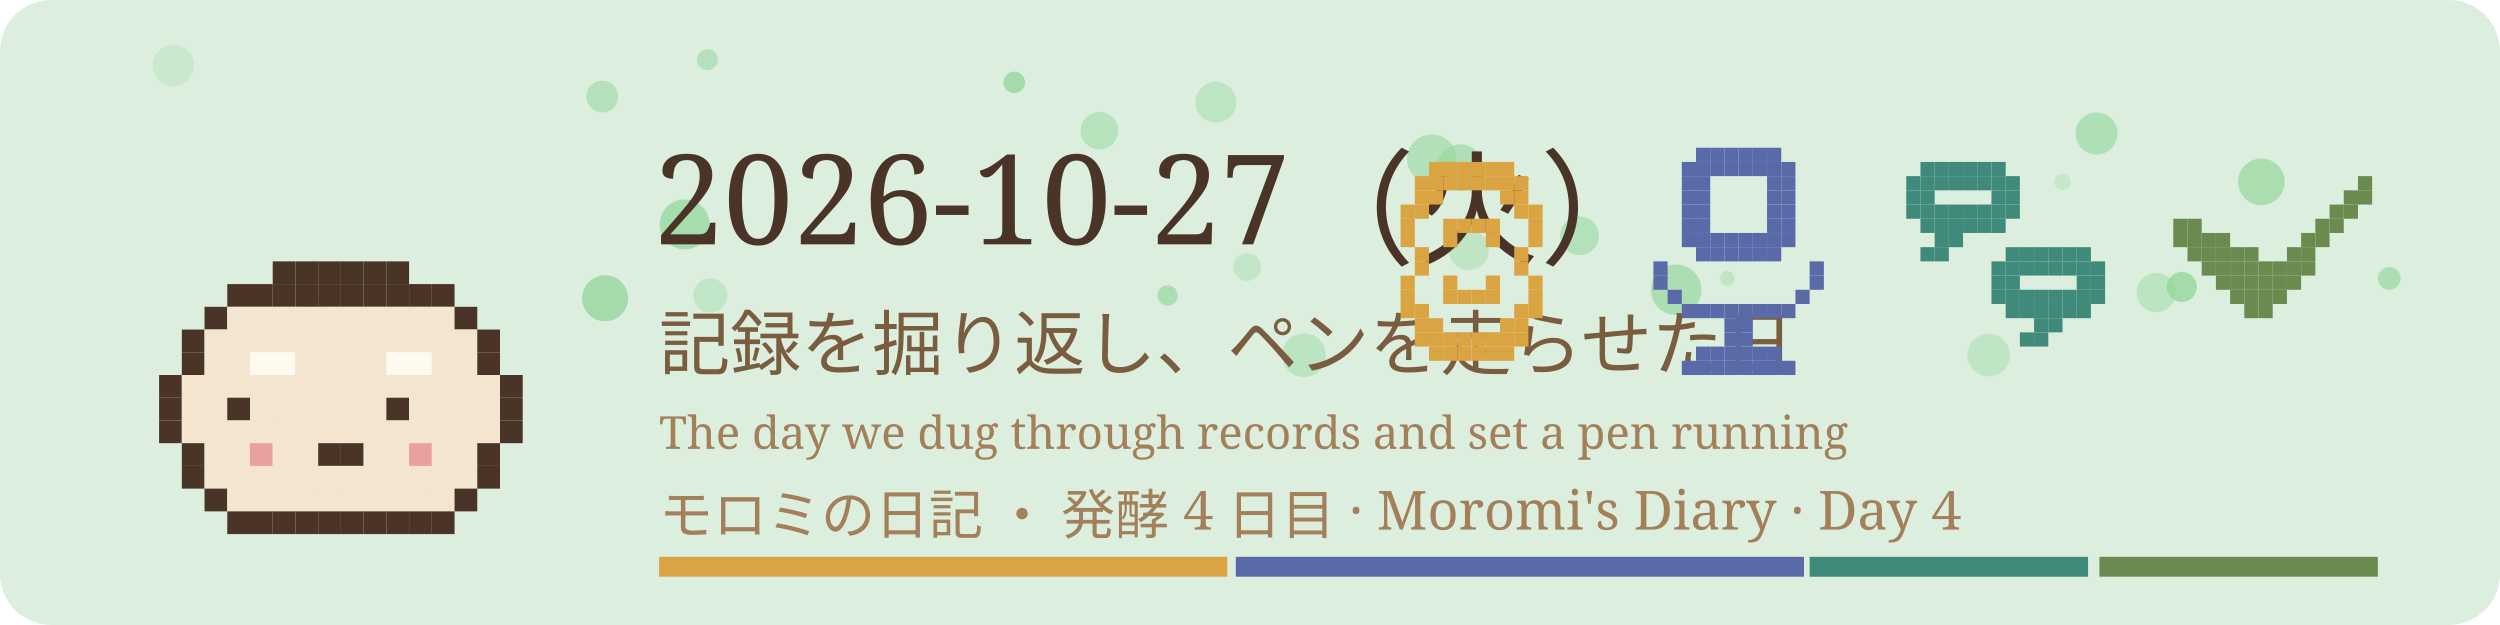
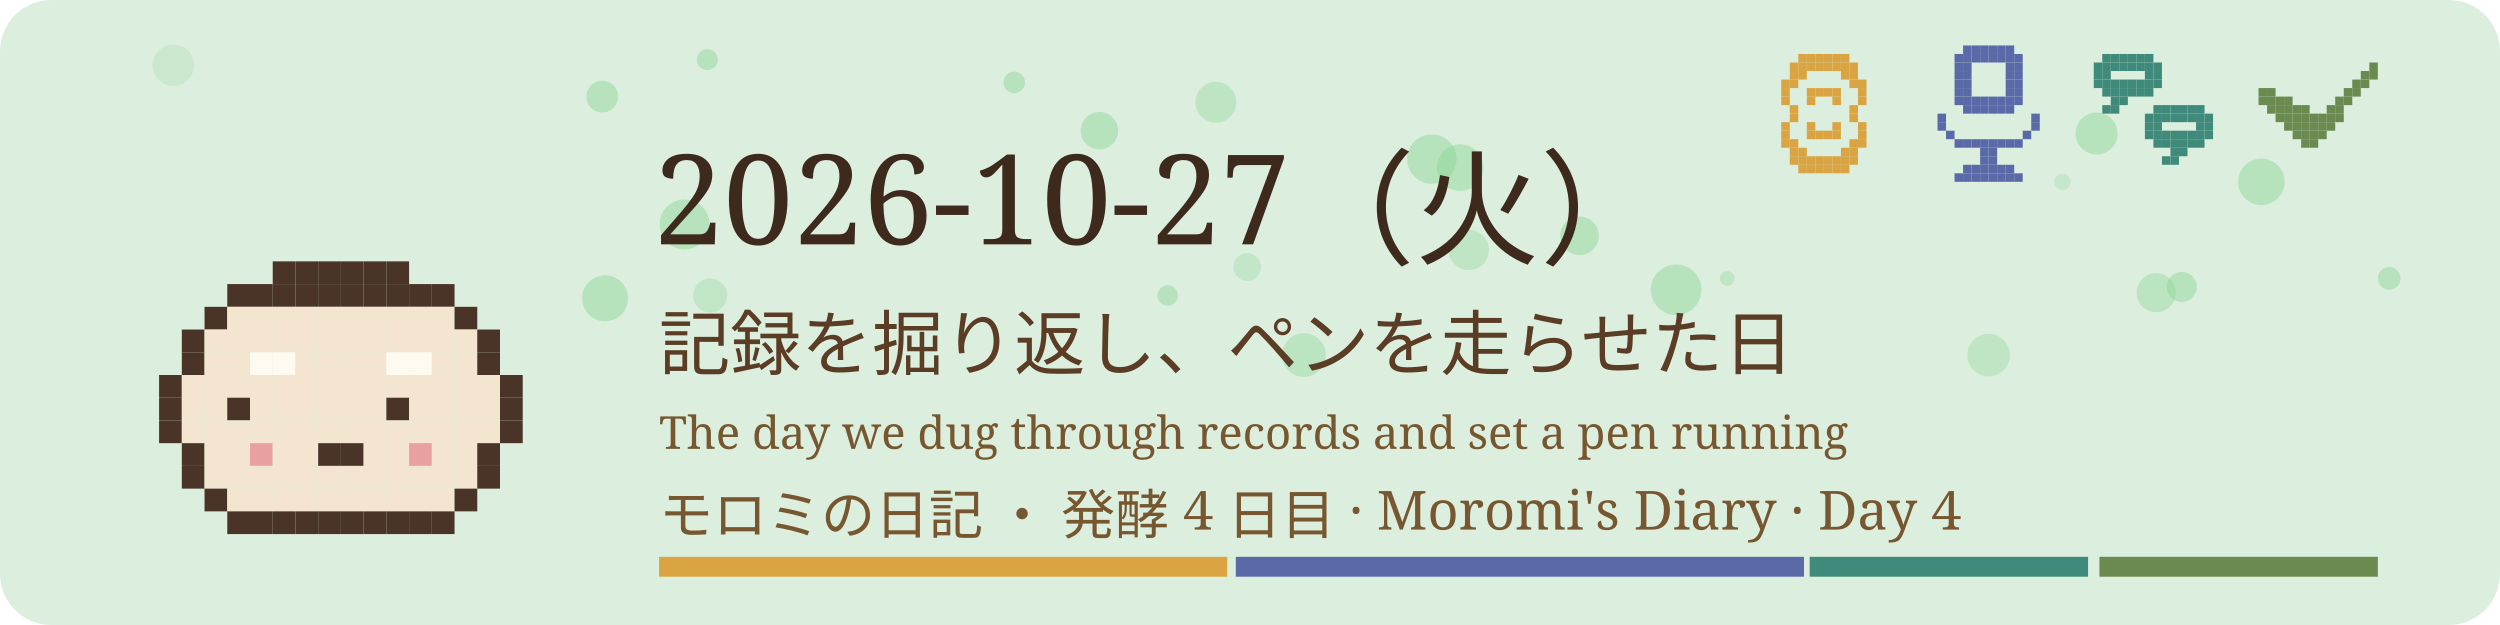
<svg xmlns="http://www.w3.org/2000/svg" width="880" height="220" viewBox="0 0 880 220">
  <rect width="880" height="220" rx="18" fill="#dcefdf" />
-   <circle cx="213" cy="105" r="8.1" fill="#90d59a" opacity="0.76" />
-   <circle cx="249" cy="21" r="3.7" fill="#90d59a" opacity="0.52" />
+   <circle cx="213" cy="105" r="8.1" fill="#90d59a" opacity="0.50" />
+   <circle cx="249" cy="21" r="3.7" fill="#90d59a" opacity="0.50" />
  <circle cx="759" cy="103" r="6.9" fill="#90d59a" opacity="0.43" />
-   <circle cx="504" cy="56" r="8.7" fill="#90d59a" opacity="0.56" />
+   <circle cx="504" cy="56" r="8.7" fill="#90d59a" opacity="0.50" />
  <circle cx="726" cy="64" r="2.9" fill="#90d59a" opacity="0.28" />
-   <circle cx="212" cy="34" r="5.6" fill="#90d59a" opacity="0.53" />
+   <circle cx="212" cy="34" r="5.6" fill="#90d59a" opacity="0.50" />
  <circle cx="700" cy="125" r="7.5" fill="#90d59a" opacity="0.38" />
  <circle cx="459" cy="125" r="7.7" fill="#90d59a" opacity="0.43" />
  <circle cx="428" cy="36" r="7.2" fill="#90d59a" opacity="0.41" />
  <circle cx="250" cy="104" r="6.0" fill="#90d59a" opacity="0.35" />
-   <circle cx="768" cy="101" r="5.3" fill="#90d59a" opacity="0.76" />
-   <circle cx="357" cy="29" r="3.8" fill="#90d59a" opacity="0.76" />
-   <circle cx="738" cy="47" r="7.4" fill="#90d59a" opacity="0.60" />
-   <circle cx="796" cy="64" r="8.2" fill="#90d59a" opacity="0.66" />
+   <circle cx="768" cy="101" r="5.3" fill="#90d59a" opacity="0.50" />
+   <circle cx="357" cy="29" r="3.8" fill="#90d59a" opacity="0.50" />
+   <circle cx="738" cy="47" r="7.4" fill="#90d59a" opacity="0.50" />
+   <circle cx="796" cy="64" r="8.2" fill="#90d59a" opacity="0.50" />
  <circle cx="61" cy="23" r="7.3" fill="#90d59a" opacity="0.25" />
-   <circle cx="241" cy="79" r="8.8" fill="#90d59a" opacity="0.72" />
+   <circle cx="241" cy="79" r="8.8" fill="#90d59a" opacity="0.50" />
  <circle cx="608" cy="98" r="2.6" fill="#90d59a" opacity="0.38" />
-   <circle cx="514" cy="59" r="8.2" fill="#90d59a" opacity="0.57" />
-   <circle cx="556" cy="83" r="6.8" fill="#90d59a" opacity="0.55" />
-   <circle cx="841" cy="98" r="4.0" fill="#90d59a" opacity="0.65" />
+   <circle cx="514" cy="59" r="8.2" fill="#90d59a" opacity="0.50" />
+   <circle cx="556" cy="83" r="6.8" fill="#90d59a" opacity="0.50" />
+   <circle cx="841" cy="98" r="4.0" fill="#90d59a" opacity="0.50" />
  <circle cx="517" cy="88" r="7.1" fill="#90d59a" opacity="0.38" />
-   <circle cx="110" cy="106" r="3.7" fill="#90d59a" opacity="0.61" />
+   <circle cx="110" cy="106" r="3.7" fill="#90d59a" opacity="0.50" />
  <circle cx="439" cy="94" r="4.9" fill="#90d59a" opacity="0.33" />
-   <circle cx="590" cy="102" r="8.9" fill="#90d59a" opacity="0.63" />
-   <circle cx="411" cy="104" r="3.6" fill="#90d59a" opacity="0.64" />
+   <circle cx="590" cy="102" r="8.9" fill="#90d59a" opacity="0.50" />
+   <circle cx="411" cy="104" r="3.6" fill="#90d59a" opacity="0.50" />
  <circle cx="387" cy="46" r="6.6" fill="#90d59a" opacity="0.50" />
+   <rect x="633" y="19" width="3" height="3" fill="#d9a441" />
+   <rect x="636" y="19" width="3" height="3" fill="#d9a441" />
+   <rect x="639" y="19" width="3" height="3" fill="#d9a441" />
+   <rect x="642" y="19" width="3" height="3" fill="#d9a441" />
+   <rect x="645" y="19" width="3" height="3" fill="#d9a441" />
+   <rect x="648" y="19" width="3" height="3" fill="#d9a441" />
+   <rect x="630" y="22" width="3" height="3" fill="#d9a441" />
+   <rect x="633" y="22" width="3" height="3" fill="#d9a441" />
+   <rect x="636" y="22" width="3" height="3" fill="#d9a441" />
+   <rect x="639" y="22" width="3" height="3" fill="#d9a441" />
+   <rect x="642" y="22" width="3" height="3" fill="#d9a441" />
+   <rect x="645" y="22" width="3" height="3" fill="#d9a441" />
+   <rect x="648" y="22" width="3" height="3" fill="#d9a441" />
+   <rect x="651" y="22" width="3" height="3" fill="#d9a441" />
+   <rect x="630" y="25" width="3" height="3" fill="#d9a441" />
+   <rect x="633" y="25" width="3" height="3" fill="#d9a441" />
+   <rect x="648" y="25" width="3" height="3" fill="#d9a441" />
+   <rect x="651" y="25" width="3" height="3" fill="#d9a441" />
+   <rect x="627" y="28" width="3" height="3" fill="#d9a441" />
+   <rect x="630" y="28" width="3" height="3" fill="#d9a441" />
+   <rect x="651" y="28" width="3" height="3" fill="#d9a441" />
+   <rect x="654" y="28" width="3" height="3" fill="#d9a441" />
+   <rect x="627" y="31" width="3" height="3" fill="#d9a441" />
+   <rect x="636" y="31" width="3" height="3" fill="#d9a441" />
+   <rect x="639" y="31" width="3" height="3" fill="#d9a441" />
+   <rect x="642" y="31" width="3" height="3" fill="#d9a441" />
+   <rect x="645" y="31" width="3" height="3" fill="#d9a441" />
+   <rect x="654" y="31" width="3" height="3" fill="#d9a441" />
+   <rect x="627" y="34" width="3" height="3" fill="#d9a441" />
+   <rect x="636" y="34" width="3" height="3" fill="#d9a441" />
+   <rect x="645" y="34" width="3" height="3" fill="#d9a441" />
+   <rect x="654" y="34" width="3" height="3" fill="#d9a441" />
+   <rect x="630" y="37" width="3" height="3" fill="#d9a441" />
+   <rect x="651" y="37" width="3" height="3" fill="#d9a441" />
+   <rect x="630" y="40" width="3" height="3" fill="#d9a441" />
+   <rect x="651" y="40" width="3" height="3" fill="#d9a441" />
+   <rect x="627" y="43" width="3" height="3" fill="#d9a441" />
+   <rect x="636" y="43" width="3" height="3" fill="#d9a441" />
+   <rect x="645" y="43" width="3" height="3" fill="#d9a441" />
+   <rect x="654" y="43" width="3" height="3" fill="#d9a441" />
+   <rect x="627" y="46" width="3" height="3" fill="#d9a441" />
+   <rect x="636" y="46" width="3" height="3" fill="#d9a441" />
+   <rect x="639" y="46" width="3" height="3" fill="#d9a441" />
+   <rect x="642" y="46" width="3" height="3" fill="#d9a441" />
+   <rect x="645" y="46" width="3" height="3" fill="#d9a441" />
+   <rect x="654" y="46" width="3" height="3" fill="#d9a441" />
+   <rect x="627" y="49" width="3" height="3" fill="#d9a441" />
+   <rect x="630" y="49" width="3" height="3" fill="#d9a441" />
+   <rect x="651" y="49" width="3" height="3" fill="#d9a441" />
+   <rect x="654" y="49" width="3" height="3" fill="#d9a441" />
+   <rect x="630" y="52" width="3" height="3" fill="#d9a441" />
+   <rect x="633" y="52" width="3" height="3" fill="#d9a441" />
+   <rect x="648" y="52" width="3" height="3" fill="#d9a441" />
+   <rect x="651" y="52" width="3" height="3" fill="#d9a441" />
+   <rect x="630" y="55" width="3" height="3" fill="#d9a441" />
+   <rect x="633" y="55" width="3" height="3" fill="#d9a441" />
+   <rect x="636" y="55" width="3" height="3" fill="#d9a441" />
+   <rect x="639" y="55" width="3" height="3" fill="#d9a441" />
+   <rect x="642" y="55" width="3" height="3" fill="#d9a441" />
+   <rect x="645" y="55" width="3" height="3" fill="#d9a441" />
+   <rect x="648" y="55" width="3" height="3" fill="#d9a441" />
+   <rect x="651" y="55" width="3" height="3" fill="#d9a441" />
+   <rect x="633" y="58" width="3" height="3" fill="#d9a441" />
+   <rect x="636" y="58" width="3" height="3" fill="#d9a441" />
+   <rect x="639" y="58" width="3" height="3" fill="#d9a441" />
+   <rect x="642" y="58" width="3" height="3" fill="#d9a441" />
+   <rect x="645" y="58" width="3" height="3" fill="#d9a441" />
+   <rect x="648" y="58" width="3" height="3" fill="#d9a441" />
+   <rect x="691" y="16" width="3" height="3" fill="#5a6aa8" />
+   <rect x="694" y="16" width="3" height="3" fill="#5a6aa8" />
+   <rect x="697" y="16" width="3" height="3" fill="#5a6aa8" />
+   <rect x="700" y="16" width="3" height="3" fill="#5a6aa8" />
+   <rect x="703" y="16" width="3" height="3" fill="#5a6aa8" />
+   <rect x="706" y="16" width="3" height="3" fill="#5a6aa8" />
+   <rect x="688" y="19" width="3" height="3" fill="#5a6aa8" />
+   <rect x="691" y="19" width="3" height="3" fill="#5a6aa8" />
+   <rect x="694" y="19" width="3" height="3" fill="#5a6aa8" />
+   <rect x="697" y="19" width="3" height="3" fill="#5a6aa8" />
+   <rect x="700" y="19" width="3" height="3" fill="#5a6aa8" />
+   <rect x="703" y="19" width="3" height="3" fill="#5a6aa8" />
+   <rect x="706" y="19" width="3" height="3" fill="#5a6aa8" />
+   <rect x="709" y="19" width="3" height="3" fill="#5a6aa8" />
+   <rect x="688" y="22" width="3" height="3" fill="#5a6aa8" />
+   <rect x="691" y="22" width="3" height="3" fill="#5a6aa8" />
+   <rect x="706" y="22" width="3" height="3" fill="#5a6aa8" />
+   <rect x="709" y="22" width="3" height="3" fill="#5a6aa8" />
+   <rect x="688" y="25" width="3" height="3" fill="#5a6aa8" />
+   <rect x="691" y="25" width="3" height="3" fill="#5a6aa8" />
+   <rect x="706" y="25" width="3" height="3" fill="#5a6aa8" />
+   <rect x="709" y="25" width="3" height="3" fill="#5a6aa8" />
+   <rect x="688" y="28" width="3" height="3" fill="#5a6aa8" />
+   <rect x="691" y="28" width="3" height="3" fill="#5a6aa8" />
+   <rect x="706" y="28" width="3" height="3" fill="#5a6aa8" />
+   <rect x="709" y="28" width="3" height="3" fill="#5a6aa8" />
+   <rect x="688" y="31" width="3" height="3" fill="#5a6aa8" />
+   <rect x="691" y="31" width="3" height="3" fill="#5a6aa8" />
+   <rect x="706" y="31" width="3" height="3" fill="#5a6aa8" />
+   <rect x="709" y="31" width="3" height="3" fill="#5a6aa8" />
+   <rect x="688" y="34" width="3" height="3" fill="#5a6aa8" />
+   <rect x="691" y="34" width="3" height="3" fill="#5a6aa8" />
+   <rect x="694" y="34" width="3" height="3" fill="#5a6aa8" />
+   <rect x="697" y="34" width="3" height="3" fill="#5a6aa8" />
+   <rect x="700" y="34" width="3" height="3" fill="#5a6aa8" />
+   <rect x="703" y="34" width="3" height="3" fill="#5a6aa8" />
+   <rect x="706" y="34" width="3" height="3" fill="#5a6aa8" />
+   <rect x="709" y="34" width="3" height="3" fill="#5a6aa8" />
+   <rect x="691" y="37" width="3" height="3" fill="#5a6aa8" />
+   <rect x="694" y="37" width="3" height="3" fill="#5a6aa8" />
+   <rect x="697" y="37" width="3" height="3" fill="#5a6aa8" />
+   <rect x="700" y="37" width="3" height="3" fill="#5a6aa8" />
+   <rect x="703" y="37" width="3" height="3" fill="#5a6aa8" />
+   <rect x="706" y="37" width="3" height="3" fill="#5a6aa8" />
+   <rect x="682" y="40" width="3" height="3" fill="#5a6aa8" />
+   <rect x="715" y="40" width="3" height="3" fill="#5a6aa8" />
+   <rect x="682" y="43" width="3" height="3" fill="#5a6aa8" />
+   <rect x="715" y="43" width="3" height="3" fill="#5a6aa8" />
+   <rect x="685" y="46" width="3" height="3" fill="#5a6aa8" />
+   <rect x="712" y="46" width="3" height="3" fill="#5a6aa8" />
+   <rect x="688" y="49" width="3" height="3" fill="#5a6aa8" />
+   <rect x="691" y="49" width="3" height="3" fill="#5a6aa8" />
+   <rect x="694" y="49" width="3" height="3" fill="#5a6aa8" />
+   <rect x="697" y="49" width="3" height="3" fill="#5a6aa8" />
+   <rect x="700" y="49" width="3" height="3" fill="#5a6aa8" />
+   <rect x="703" y="49" width="3" height="3" fill="#5a6aa8" />
+   <rect x="706" y="49" width="3" height="3" fill="#5a6aa8" />
+   <rect x="709" y="49" width="3" height="3" fill="#5a6aa8" />
+   <rect x="697" y="52" width="3" height="3" fill="#5a6aa8" />
+   <rect x="700" y="52" width="3" height="3" fill="#5a6aa8" />
+   <rect x="697" y="55" width="3" height="3" fill="#5a6aa8" />
+   <rect x="700" y="55" width="3" height="3" fill="#5a6aa8" />
+   <rect x="691" y="58" width="3" height="3" fill="#5a6aa8" />
+   <rect x="694" y="58" width="3" height="3" fill="#5a6aa8" />
+   <rect x="697" y="58" width="3" height="3" fill="#5a6aa8" />
+   <rect x="700" y="58" width="3" height="3" fill="#5a6aa8" />
+   <rect x="703" y="58" width="3" height="3" fill="#5a6aa8" />
+   <rect x="706" y="58" width="3" height="3" fill="#5a6aa8" />
+   <rect x="688" y="61" width="3" height="3" fill="#5a6aa8" />
+   <rect x="691" y="61" width="3" height="3" fill="#5a6aa8" />
+   <rect x="694" y="61" width="3" height="3" fill="#5a6aa8" />
+   <rect x="697" y="61" width="3" height="3" fill="#5a6aa8" />
+   <rect x="700" y="61" width="3" height="3" fill="#5a6aa8" />
+   <rect x="703" y="61" width="3" height="3" fill="#5a6aa8" />
+   <rect x="706" y="61" width="3" height="3" fill="#5a6aa8" />
+   <rect x="709" y="61" width="3" height="3" fill="#5a6aa8" />
+   <rect x="740" y="19" width="3" height="3" fill="#3f8a7a" />
+   <rect x="743" y="19" width="3" height="3" fill="#3f8a7a" />
+   <rect x="746" y="19" width="3" height="3" fill="#3f8a7a" />
+   <rect x="749" y="19" width="3" height="3" fill="#3f8a7a" />
+   <rect x="752" y="19" width="3" height="3" fill="#3f8a7a" />
+   <rect x="755" y="19" width="3" height="3" fill="#3f8a7a" />
+   <rect x="737" y="22" width="3" height="3" fill="#3f8a7a" />
+   <rect x="740" y="22" width="3" height="3" fill="#3f8a7a" />
+   <rect x="743" y="22" width="3" height="3" fill="#3f8a7a" />
+   <rect x="746" y="22" width="3" height="3" fill="#3f8a7a" />
+   <rect x="749" y="22" width="3" height="3" fill="#3f8a7a" />
+   <rect x="752" y="22" width="3" height="3" fill="#3f8a7a" />
+   <rect x="755" y="22" width="3" height="3" fill="#3f8a7a" />
+   <rect x="758" y="22" width="3" height="3" fill="#3f8a7a" />
+   <rect x="737" y="25" width="3" height="3" fill="#3f8a7a" />
+   <rect x="740" y="25" width="3" height="3" fill="#3f8a7a" />
+   <rect x="755" y="25" width="3" height="3" fill="#3f8a7a" />
+   <rect x="758" y="25" width="3" height="3" fill="#3f8a7a" />
+   <rect x="737" y="28" width="3" height="3" fill="#3f8a7a" />
+   <rect x="740" y="28" width="3" height="3" fill="#3f8a7a" />
+   <rect x="743" y="28" width="3" height="3" fill="#3f8a7a" />
+   <rect x="746" y="28" width="3" height="3" fill="#3f8a7a" />
+   <rect x="749" y="28" width="3" height="3" fill="#3f8a7a" />
+   <rect x="752" y="28" width="3" height="3" fill="#3f8a7a" />
+   <rect x="755" y="28" width="3" height="3" fill="#3f8a7a" />
+   <rect x="758" y="28" width="3" height="3" fill="#3f8a7a" />
+   <rect x="740" y="31" width="3" height="3" fill="#3f8a7a" />
+   <rect x="743" y="31" width="3" height="3" fill="#3f8a7a" />
+   <rect x="746" y="31" width="3" height="3" fill="#3f8a7a" />
+   <rect x="749" y="31" width="3" height="3" fill="#3f8a7a" />
+   <rect x="752" y="31" width="3" height="3" fill="#3f8a7a" />
+   <rect x="755" y="31" width="3" height="3" fill="#3f8a7a" />
+   <rect x="743" y="34" width="3" height="3" fill="#3f8a7a" />
+   <rect x="746" y="34" width="3" height="3" fill="#3f8a7a" />
+   <rect x="740" y="37" width="3" height="3" fill="#3f8a7a" />
+   <rect x="743" y="37" width="3" height="3" fill="#3f8a7a" />
+   <rect x="758" y="37" width="3" height="3" fill="#3f8a7a" />
+   <rect x="761" y="37" width="3" height="3" fill="#3f8a7a" />
+   <rect x="764" y="37" width="3" height="3" fill="#3f8a7a" />
+   <rect x="767" y="37" width="3" height="3" fill="#3f8a7a" />
+   <rect x="770" y="37" width="3" height="3" fill="#3f8a7a" />
+   <rect x="773" y="37" width="3" height="3" fill="#3f8a7a" />
+   <rect x="755" y="40" width="3" height="3" fill="#3f8a7a" />
+   <rect x="758" y="40" width="3" height="3" fill="#3f8a7a" />
+   <rect x="761" y="40" width="3" height="3" fill="#3f8a7a" />
+   <rect x="764" y="40" width="3" height="3" fill="#3f8a7a" />
+   <rect x="767" y="40" width="3" height="3" fill="#3f8a7a" />
+   <rect x="770" y="40" width="3" height="3" fill="#3f8a7a" />
+   <rect x="773" y="40" width="3" height="3" fill="#3f8a7a" />
+   <rect x="776" y="40" width="3" height="3" fill="#3f8a7a" />
+   <rect x="755" y="43" width="3" height="3" fill="#3f8a7a" />
+   <rect x="758" y="43" width="3" height="3" fill="#3f8a7a" />
+   <rect x="773" y="43" width="3" height="3" fill="#3f8a7a" />
+   <rect x="776" y="43" width="3" height="3" fill="#3f8a7a" />
+   <rect x="755" y="46" width="3" height="3" fill="#3f8a7a" />
+   <rect x="758" y="46" width="3" height="3" fill="#3f8a7a" />
+   <rect x="761" y="46" width="3" height="3" fill="#3f8a7a" />
+   <rect x="764" y="46" width="3" height="3" fill="#3f8a7a" />
+   <rect x="767" y="46" width="3" height="3" fill="#3f8a7a" />
+   <rect x="770" y="46" width="3" height="3" fill="#3f8a7a" />
+   <rect x="773" y="46" width="3" height="3" fill="#3f8a7a" />
+   <rect x="776" y="46" width="3" height="3" fill="#3f8a7a" />
+   <rect x="758" y="49" width="3" height="3" fill="#3f8a7a" />
+   <rect x="761" y="49" width="3" height="3" fill="#3f8a7a" />
+   <rect x="764" y="49" width="3" height="3" fill="#3f8a7a" />
+   <rect x="767" y="49" width="3" height="3" fill="#3f8a7a" />
+   <rect x="770" y="49" width="3" height="3" fill="#3f8a7a" />
+   <rect x="773" y="49" width="3" height="3" fill="#3f8a7a" />
+   <rect x="764" y="52" width="3" height="3" fill="#3f8a7a" />
+   <rect x="767" y="52" width="3" height="3" fill="#3f8a7a" />
+   <rect x="761" y="55" width="3" height="3" fill="#3f8a7a" />
+   <rect x="764" y="55" width="3" height="3" fill="#3f8a7a" />
+   <rect x="834" y="22" width="3" height="3" fill="#6a8a4f" />
+   <rect x="831" y="25" width="3" height="3" fill="#6a8a4f" />
+   <rect x="834" y="25" width="3" height="3" fill="#6a8a4f" />
+   <rect x="828" y="28" width="3" height="3" fill="#6a8a4f" />
+   <rect x="831" y="28" width="3" height="3" fill="#6a8a4f" />
+   <rect x="795" y="31" width="3" height="3" fill="#6a8a4f" />
+   <rect x="798" y="31" width="3" height="3" fill="#6a8a4f" />
+   <rect x="825" y="31" width="3" height="3" fill="#6a8a4f" />
+   <rect x="828" y="31" width="3" height="3" fill="#6a8a4f" />
+   <rect x="795" y="34" width="3" height="3" fill="#6a8a4f" />
+   <rect x="798" y="34" width="3" height="3" fill="#6a8a4f" />
+   <rect x="801" y="34" width="3" height="3" fill="#6a8a4f" />
+   <rect x="804" y="34" width="3" height="3" fill="#6a8a4f" />
+   <rect x="822" y="34" width="3" height="3" fill="#6a8a4f" />
+   <rect x="825" y="34" width="3" height="3" fill="#6a8a4f" />
+   <rect x="798" y="37" width="3" height="3" fill="#6a8a4f" />
+   <rect x="801" y="37" width="3" height="3" fill="#6a8a4f" />
+   <rect x="804" y="37" width="3" height="3" fill="#6a8a4f" />
+   <rect x="807" y="37" width="3" height="3" fill="#6a8a4f" />
+   <rect x="810" y="37" width="3" height="3" fill="#6a8a4f" />
+   <rect x="819" y="37" width="3" height="3" fill="#6a8a4f" />
+   <rect x="822" y="37" width="3" height="3" fill="#6a8a4f" />
+   <rect x="801" y="40" width="3" height="3" fill="#6a8a4f" />
+   <rect x="804" y="40" width="3" height="3" fill="#6a8a4f" />
+   <rect x="807" y="40" width="3" height="3" fill="#6a8a4f" />
+   <rect x="810" y="40" width="3" height="3" fill="#6a8a4f" />
+   <rect x="813" y="40" width="3" height="3" fill="#6a8a4f" />
+   <rect x="816" y="40" width="3" height="3" fill="#6a8a4f" />
+   <rect x="819" y="40" width="3" height="3" fill="#6a8a4f" />
+   <rect x="822" y="40" width="3" height="3" fill="#6a8a4f" />
+   <rect x="804" y="43" width="3" height="3" fill="#6a8a4f" />
+   <rect x="807" y="43" width="3" height="3" fill="#6a8a4f" />
+   <rect x="810" y="43" width="3" height="3" fill="#6a8a4f" />
+   <rect x="813" y="43" width="3" height="3" fill="#6a8a4f" />
+   <rect x="816" y="43" width="3" height="3" fill="#6a8a4f" />
+   <rect x="819" y="43" width="3" height="3" fill="#6a8a4f" />
+   <rect x="807" y="46" width="3" height="3" fill="#6a8a4f" />
+   <rect x="810" y="46" width="3" height="3" fill="#6a8a4f" />
+   <rect x="813" y="46" width="3" height="3" fill="#6a8a4f" />
+   <rect x="816" y="46" width="3" height="3" fill="#6a8a4f" />
+   <rect x="810" y="49" width="3" height="3" fill="#6a8a4f" />
+   <rect x="813" y="49" width="3" height="3" fill="#6a8a4f" />
  <rect x="96" y="92" width="8" height="8" fill="#4a3428" />
  <rect x="104" y="92" width="8" height="8" fill="#4a3428" />
  <rect x="112" y="92" width="8" height="8" fill="#4a3428" />
  <rect x="120" y="92" width="8" height="8" fill="#4a3428" />
  <rect x="128" y="92" width="8" height="8" fill="#4a3428" />
  <rect x="136" y="92" width="8" height="8" fill="#4a3428" />
  <rect x="80" y="100" width="8" height="8" fill="#4a3428" />
  <rect x="88" y="100" width="8" height="8" fill="#4a3428" />
  <rect x="96" y="100" width="8" height="8" fill="#4a3428" />
  <rect x="104" y="100" width="8" height="8" fill="#4a3428" />
  <rect x="112" y="100" width="8" height="8" fill="#4a3428" />
  <rect x="120" y="100" width="8" height="8" fill="#4a3428" />
  <rect x="128" y="100" width="8" height="8" fill="#4a3428" />
  <rect x="136" y="100" width="8" height="8" fill="#4a3428" />
  <rect x="144" y="100" width="8" height="8" fill="#4a3428" />
  <rect x="152" y="100" width="8" height="8" fill="#4a3428" />
  <rect x="72" y="108" width="8" height="8" fill="#4a3428" />
  <rect x="80" y="108" width="8" height="8" fill="#f3e5cf" />
  <rect x="88" y="108" width="8" height="8" fill="#f3e5cf" />
  <rect x="96" y="108" width="8" height="8" fill="#f3e5cf" />
  <rect x="104" y="108" width="8" height="8" fill="#f3e5cf" />
  <rect x="112" y="108" width="8" height="8" fill="#f3e5cf" />
  <rect x="120" y="108" width="8" height="8" fill="#f3e5cf" />
  <rect x="128" y="108" width="8" height="8" fill="#f3e5cf" />
  <rect x="136" y="108" width="8" height="8" fill="#f3e5cf" />
  <rect x="144" y="108" width="8" height="8" fill="#f3e5cf" />
  <rect x="152" y="108" width="8" height="8" fill="#f3e5cf" />
  <rect x="160" y="108" width="8" height="8" fill="#4a3428" />
  <rect x="64" y="116" width="8" height="8" fill="#4a3428" />
  <rect x="72" y="116" width="8" height="8" fill="#f3e5cf" />
  <rect x="80" y="116" width="8" height="8" fill="#f3e5cf" />
  <rect x="88" y="116" width="8" height="8" fill="#f3e5cf" />
  <rect x="96" y="116" width="8" height="8" fill="#f3e5cf" />
  <rect x="104" y="116" width="8" height="8" fill="#f3e5cf" />
  <rect x="112" y="116" width="8" height="8" fill="#f3e5cf" />
  <rect x="120" y="116" width="8" height="8" fill="#f3e5cf" />
  <rect x="128" y="116" width="8" height="8" fill="#f3e5cf" />
  <rect x="136" y="116" width="8" height="8" fill="#f3e5cf" />
  <rect x="144" y="116" width="8" height="8" fill="#f3e5cf" />
  <rect x="152" y="116" width="8" height="8" fill="#f3e5cf" />
  <rect x="160" y="116" width="8" height="8" fill="#f3e5cf" />
  <rect x="168" y="116" width="8" height="8" fill="#4a3428" />
  <rect x="64" y="124" width="8" height="8" fill="#4a3428" />
  <rect x="72" y="124" width="8" height="8" fill="#f3e5cf" />
  <rect x="80" y="124" width="8" height="8" fill="#f3e5cf" />
  <rect x="88" y="124" width="8" height="8" fill="#fffaf0" />
  <rect x="96" y="124" width="8" height="8" fill="#fffaf0" />
  <rect x="104" y="124" width="8" height="8" fill="#f3e5cf" />
  <rect x="112" y="124" width="8" height="8" fill="#f3e5cf" />
  <rect x="120" y="124" width="8" height="8" fill="#f3e5cf" />
  <rect x="128" y="124" width="8" height="8" fill="#f3e5cf" />
  <rect x="136" y="124" width="8" height="8" fill="#fffaf0" />
  <rect x="144" y="124" width="8" height="8" fill="#fffaf0" />
  <rect x="152" y="124" width="8" height="8" fill="#f3e5cf" />
  <rect x="160" y="124" width="8" height="8" fill="#f3e5cf" />
  <rect x="168" y="124" width="8" height="8" fill="#4a3428" />
  <rect x="56" y="132" width="8" height="8" fill="#4a3428" />
  <rect x="64" y="132" width="8" height="8" fill="#f3e5cf" />
  <rect x="72" y="132" width="8" height="8" fill="#f3e5cf" />
  <rect x="80" y="132" width="8" height="8" fill="#f3e5cf" />
  <rect x="88" y="132" width="8" height="8" fill="#f3e5cf" />
  <rect x="96" y="132" width="8" height="8" fill="#f3e5cf" />
  <rect x="104" y="132" width="8" height="8" fill="#f3e5cf" />
  <rect x="112" y="132" width="8" height="8" fill="#f3e5cf" />
  <rect x="120" y="132" width="8" height="8" fill="#f3e5cf" />
  <rect x="128" y="132" width="8" height="8" fill="#f3e5cf" />
  <rect x="136" y="132" width="8" height="8" fill="#f3e5cf" />
  <rect x="144" y="132" width="8" height="8" fill="#f3e5cf" />
  <rect x="152" y="132" width="8" height="8" fill="#f3e5cf" />
  <rect x="160" y="132" width="8" height="8" fill="#f3e5cf" />
  <rect x="168" y="132" width="8" height="8" fill="#f3e5cf" />
  <rect x="176" y="132" width="8" height="8" fill="#4a3428" />
  <rect x="56" y="140" width="8" height="8" fill="#4a3428" />
  <rect x="64" y="140" width="8" height="8" fill="#f3e5cf" />
  <rect x="72" y="140" width="8" height="8" fill="#f3e5cf" />
  <rect x="80" y="140" width="8" height="8" fill="#4a3428" />
  <rect x="88" y="140" width="8" height="8" fill="#f3e5cf" />
  <rect x="96" y="140" width="8" height="8" fill="#f3e5cf" />
  <rect x="104" y="140" width="8" height="8" fill="#f3e5cf" />
  <rect x="112" y="140" width="8" height="8" fill="#f3e5cf" />
  <rect x="120" y="140" width="8" height="8" fill="#f3e5cf" />
  <rect x="128" y="140" width="8" height="8" fill="#f3e5cf" />
  <rect x="136" y="140" width="8" height="8" fill="#4a3428" />
  <rect x="144" y="140" width="8" height="8" fill="#f3e5cf" />
  <rect x="152" y="140" width="8" height="8" fill="#f3e5cf" />
  <rect x="160" y="140" width="8" height="8" fill="#f3e5cf" />
  <rect x="168" y="140" width="8" height="8" fill="#f3e5cf" />
  <rect x="176" y="140" width="8" height="8" fill="#4a3428" />
  <rect x="56" y="148" width="8" height="8" fill="#4a3428" />
  <rect x="64" y="148" width="8" height="8" fill="#f3e5cf" />
  <rect x="72" y="148" width="8" height="8" fill="#f3e5cf" />
  <rect x="80" y="148" width="8" height="8" fill="#f3e5cf" />
  <rect x="88" y="148" width="8" height="8" fill="#f3e5cf" />
  <rect x="96" y="148" width="8" height="8" fill="#f3e5cf" />
  <rect x="104" y="148" width="8" height="8" fill="#f3e5cf" />
  <rect x="112" y="148" width="8" height="8" fill="#f3e5cf" />
  <rect x="120" y="148" width="8" height="8" fill="#f3e5cf" />
  <rect x="128" y="148" width="8" height="8" fill="#f3e5cf" />
  <rect x="136" y="148" width="8" height="8" fill="#f3e5cf" />
  <rect x="144" y="148" width="8" height="8" fill="#f3e5cf" />
  <rect x="152" y="148" width="8" height="8" fill="#f3e5cf" />
  <rect x="160" y="148" width="8" height="8" fill="#f3e5cf" />
  <rect x="168" y="148" width="8" height="8" fill="#f3e5cf" />
  <rect x="176" y="148" width="8" height="8" fill="#4a3428" />
  <rect x="64" y="156" width="8" height="8" fill="#4a3428" />
  <rect x="72" y="156" width="8" height="8" fill="#f3e5cf" />
  <rect x="80" y="156" width="8" height="8" fill="#f3e5cf" />
  <rect x="88" y="156" width="8" height="8" fill="#e8a0a0" />
  <rect x="96" y="156" width="8" height="8" fill="#f3e5cf" />
  <rect x="104" y="156" width="8" height="8" fill="#f3e5cf" />
  <rect x="112" y="156" width="8" height="8" fill="#4a3428" />
  <rect x="120" y="156" width="8" height="8" fill="#4a3428" />
  <rect x="128" y="156" width="8" height="8" fill="#f3e5cf" />
  <rect x="136" y="156" width="8" height="8" fill="#f3e5cf" />
  <rect x="144" y="156" width="8" height="8" fill="#e8a0a0" />
  <rect x="152" y="156" width="8" height="8" fill="#f3e5cf" />
  <rect x="160" y="156" width="8" height="8" fill="#f3e5cf" />
  <rect x="168" y="156" width="8" height="8" fill="#4a3428" />
  <rect x="64" y="164" width="8" height="8" fill="#4a3428" />
  <rect x="72" y="164" width="8" height="8" fill="#f3e5cf" />
  <rect x="80" y="164" width="8" height="8" fill="#f3e5cf" />
  <rect x="88" y="164" width="8" height="8" fill="#f3e5cf" />
  <rect x="96" y="164" width="8" height="8" fill="#f3e5cf" />
  <rect x="104" y="164" width="8" height="8" fill="#f3e5cf" />
  <rect x="112" y="164" width="8" height="8" fill="#f3e5cf" />
  <rect x="120" y="164" width="8" height="8" fill="#f3e5cf" />
  <rect x="128" y="164" width="8" height="8" fill="#f3e5cf" />
  <rect x="136" y="164" width="8" height="8" fill="#f3e5cf" />
  <rect x="144" y="164" width="8" height="8" fill="#f3e5cf" />
  <rect x="152" y="164" width="8" height="8" fill="#f3e5cf" />
  <rect x="160" y="164" width="8" height="8" fill="#f3e5cf" />
  <rect x="168" y="164" width="8" height="8" fill="#4a3428" />
  <rect x="72" y="172" width="8" height="8" fill="#4a3428" />
  <rect x="80" y="172" width="8" height="8" fill="#f3e5cf" />
  <rect x="88" y="172" width="8" height="8" fill="#f3e5cf" />
  <rect x="96" y="172" width="8" height="8" fill="#f3e5cf" />
  <rect x="104" y="172" width="8" height="8" fill="#f3e5cf" />
  <rect x="112" y="172" width="8" height="8" fill="#f3e5cf" />
  <rect x="120" y="172" width="8" height="8" fill="#f3e5cf" />
  <rect x="128" y="172" width="8" height="8" fill="#f3e5cf" />
  <rect x="136" y="172" width="8" height="8" fill="#f3e5cf" />
  <rect x="144" y="172" width="8" height="8" fill="#f3e5cf" />
  <rect x="152" y="172" width="8" height="8" fill="#f3e5cf" />
  <rect x="160" y="172" width="8" height="8" fill="#4a3428" />
  <rect x="80" y="180" width="8" height="8" fill="#4a3428" />
  <rect x="88" y="180" width="8" height="8" fill="#4a3428" />
  <rect x="96" y="180" width="8" height="8" fill="#4a3428" />
  <rect x="104" y="180" width="8" height="8" fill="#4a3428" />
  <rect x="112" y="180" width="8" height="8" fill="#4a3428" />
  <rect x="120" y="180" width="8" height="8" fill="#4a3428" />
  <rect x="128" y="180" width="8" height="8" fill="#4a3428" />
  <rect x="136" y="180" width="8" height="8" fill="#4a3428" />
  <rect x="144" y="180" width="8" height="8" fill="#4a3428" />
  <rect x="152" y="180" width="8" height="8" fill="#4a3428" />
-   <text x="230" y="86" font-family="serif" font-size="44" fill="#4a3428">2026-10-27（火）</text>
-   <text x="232" y="130" font-family="serif" font-size="25" fill="#7a5c3e">記録を掘り返し、ペンを走らせた日</text>
-   <text x="232" y="158" font-family="serif" font-size="16" fill="#a3805a">The day we dug through records and set a pen running</text>
-   <text x="232" y="188" font-family="serif" font-size="19" fill="#a3805a">モロミの日記 ・ 発酵 4 日目 · Moromi's Diary · Day 4</text>
-   <rect x="503" y="57" width="5" height="5" fill="#d9a441" />
-   <rect x="508" y="57" width="5" height="5" fill="#d9a441" />
-   <rect x="513" y="57" width="5" height="5" fill="#d9a441" />
-   <rect x="518" y="57" width="5" height="5" fill="#d9a441" />
-   <rect x="523" y="57" width="5" height="5" fill="#d9a441" />
-   <rect x="528" y="57" width="5" height="5" fill="#d9a441" />
-   <rect x="498" y="62" width="5" height="5" fill="#d9a441" />
-   <rect x="503" y="62" width="5" height="5" fill="#d9a441" />
-   <rect x="508" y="62" width="5" height="5" fill="#d9a441" />
-   <rect x="513" y="62" width="5" height="5" fill="#d9a441" />
-   <rect x="518" y="62" width="5" height="5" fill="#d9a441" />
-   <rect x="523" y="62" width="5" height="5" fill="#d9a441" />
-   <rect x="528" y="62" width="5" height="5" fill="#d9a441" />
-   <rect x="533" y="62" width="5" height="5" fill="#d9a441" />
-   <rect x="498" y="67" width="5" height="5" fill="#d9a441" />
-   <rect x="503" y="67" width="5" height="5" fill="#d9a441" />
-   <rect x="528" y="67" width="5" height="5" fill="#d9a441" />
-   <rect x="533" y="67" width="5" height="5" fill="#d9a441" />
-   <rect x="493" y="72" width="5" height="5" fill="#d9a441" />
-   <rect x="498" y="72" width="5" height="5" fill="#d9a441" />
-   <rect x="533" y="72" width="5" height="5" fill="#d9a441" />
-   <rect x="538" y="72" width="5" height="5" fill="#d9a441" />
-   <rect x="493" y="77" width="5" height="5" fill="#d9a441" />
-   <rect x="508" y="77" width="5" height="5" fill="#d9a441" />
-   <rect x="513" y="77" width="5" height="5" fill="#d9a441" />
-   <rect x="518" y="77" width="5" height="5" fill="#d9a441" />
-   <rect x="523" y="77" width="5" height="5" fill="#d9a441" />
-   <rect x="538" y="77" width="5" height="5" fill="#d9a441" />
-   <rect x="493" y="82" width="5" height="5" fill="#d9a441" />
-   <rect x="508" y="82" width="5" height="5" fill="#d9a441" />
-   <rect x="523" y="82" width="5" height="5" fill="#d9a441" />
-   <rect x="538" y="82" width="5" height="5" fill="#d9a441" />
-   <rect x="498" y="87" width="5" height="5" fill="#d9a441" />
-   <rect x="533" y="87" width="5" height="5" fill="#d9a441" />
-   <rect x="498" y="92" width="5" height="5" fill="#d9a441" />
-   <rect x="533" y="92" width="5" height="5" fill="#d9a441" />
-   <rect x="493" y="97" width="5" height="5" fill="#d9a441" />
-   <rect x="508" y="97" width="5" height="5" fill="#d9a441" />
-   <rect x="523" y="97" width="5" height="5" fill="#d9a441" />
-   <rect x="538" y="97" width="5" height="5" fill="#d9a441" />
-   <rect x="493" y="102" width="5" height="5" fill="#d9a441" />
-   <rect x="508" y="102" width="5" height="5" fill="#d9a441" />
-   <rect x="513" y="102" width="5" height="5" fill="#d9a441" />
-   <rect x="518" y="102" width="5" height="5" fill="#d9a441" />
-   <rect x="523" y="102" width="5" height="5" fill="#d9a441" />
-   <rect x="538" y="102" width="5" height="5" fill="#d9a441" />
-   <rect x="493" y="107" width="5" height="5" fill="#d9a441" />
-   <rect x="498" y="107" width="5" height="5" fill="#d9a441" />
-   <rect x="533" y="107" width="5" height="5" fill="#d9a441" />
-   <rect x="538" y="107" width="5" height="5" fill="#d9a441" />
-   <rect x="498" y="112" width="5" height="5" fill="#d9a441" />
-   <rect x="503" y="112" width="5" height="5" fill="#d9a441" />
-   <rect x="528" y="112" width="5" height="5" fill="#d9a441" />
-   <rect x="533" y="112" width="5" height="5" fill="#d9a441" />
-   <rect x="498" y="117" width="5" height="5" fill="#d9a441" />
-   <rect x="503" y="117" width="5" height="5" fill="#d9a441" />
-   <rect x="508" y="117" width="5" height="5" fill="#d9a441" />
-   <rect x="513" y="117" width="5" height="5" fill="#d9a441" />
-   <rect x="518" y="117" width="5" height="5" fill="#d9a441" />
-   <rect x="523" y="117" width="5" height="5" fill="#d9a441" />
-   <rect x="528" y="117" width="5" height="5" fill="#d9a441" />
-   <rect x="533" y="117" width="5" height="5" fill="#d9a441" />
-   <rect x="503" y="122" width="5" height="5" fill="#d9a441" />
-   <rect x="508" y="122" width="5" height="5" fill="#d9a441" />
-   <rect x="513" y="122" width="5" height="5" fill="#d9a441" />
-   <rect x="518" y="122" width="5" height="5" fill="#d9a441" />
-   <rect x="523" y="122" width="5" height="5" fill="#d9a441" />
-   <rect x="528" y="122" width="5" height="5" fill="#d9a441" />
-   <rect x="597" y="52" width="5" height="5" fill="#5a6aa8" />
-   <rect x="602" y="52" width="5" height="5" fill="#5a6aa8" />
-   <rect x="607" y="52" width="5" height="5" fill="#5a6aa8" />
-   <rect x="612" y="52" width="5" height="5" fill="#5a6aa8" />
-   <rect x="617" y="52" width="5" height="5" fill="#5a6aa8" />
-   <rect x="622" y="52" width="5" height="5" fill="#5a6aa8" />
-   <rect x="592" y="57" width="5" height="5" fill="#5a6aa8" />
-   <rect x="597" y="57" width="5" height="5" fill="#5a6aa8" />
-   <rect x="602" y="57" width="5" height="5" fill="#5a6aa8" />
-   <rect x="607" y="57" width="5" height="5" fill="#5a6aa8" />
-   <rect x="612" y="57" width="5" height="5" fill="#5a6aa8" />
-   <rect x="617" y="57" width="5" height="5" fill="#5a6aa8" />
-   <rect x="622" y="57" width="5" height="5" fill="#5a6aa8" />
-   <rect x="627" y="57" width="5" height="5" fill="#5a6aa8" />
-   <rect x="592" y="62" width="5" height="5" fill="#5a6aa8" />
-   <rect x="597" y="62" width="5" height="5" fill="#5a6aa8" />
-   <rect x="622" y="62" width="5" height="5" fill="#5a6aa8" />
-   <rect x="627" y="62" width="5" height="5" fill="#5a6aa8" />
-   <rect x="592" y="67" width="5" height="5" fill="#5a6aa8" />
-   <rect x="597" y="67" width="5" height="5" fill="#5a6aa8" />
-   <rect x="622" y="67" width="5" height="5" fill="#5a6aa8" />
-   <rect x="627" y="67" width="5" height="5" fill="#5a6aa8" />
-   <rect x="592" y="72" width="5" height="5" fill="#5a6aa8" />
-   <rect x="597" y="72" width="5" height="5" fill="#5a6aa8" />
-   <rect x="622" y="72" width="5" height="5" fill="#5a6aa8" />
-   <rect x="627" y="72" width="5" height="5" fill="#5a6aa8" />
-   <rect x="592" y="77" width="5" height="5" fill="#5a6aa8" />
-   <rect x="597" y="77" width="5" height="5" fill="#5a6aa8" />
-   <rect x="622" y="77" width="5" height="5" fill="#5a6aa8" />
-   <rect x="627" y="77" width="5" height="5" fill="#5a6aa8" />
-   <rect x="592" y="82" width="5" height="5" fill="#5a6aa8" />
-   <rect x="597" y="82" width="5" height="5" fill="#5a6aa8" />
-   <rect x="602" y="82" width="5" height="5" fill="#5a6aa8" />
-   <rect x="607" y="82" width="5" height="5" fill="#5a6aa8" />
-   <rect x="612" y="82" width="5" height="5" fill="#5a6aa8" />
-   <rect x="617" y="82" width="5" height="5" fill="#5a6aa8" />
-   <rect x="622" y="82" width="5" height="5" fill="#5a6aa8" />
-   <rect x="627" y="82" width="5" height="5" fill="#5a6aa8" />
-   <rect x="597" y="87" width="5" height="5" fill="#5a6aa8" />
-   <rect x="602" y="87" width="5" height="5" fill="#5a6aa8" />
-   <rect x="607" y="87" width="5" height="5" fill="#5a6aa8" />
-   <rect x="612" y="87" width="5" height="5" fill="#5a6aa8" />
-   <rect x="617" y="87" width="5" height="5" fill="#5a6aa8" />
-   <rect x="622" y="87" width="5" height="5" fill="#5a6aa8" />
-   <rect x="582" y="92" width="5" height="5" fill="#5a6aa8" />
-   <rect x="637" y="92" width="5" height="5" fill="#5a6aa8" />
-   <rect x="582" y="97" width="5" height="5" fill="#5a6aa8" />
-   <rect x="637" y="97" width="5" height="5" fill="#5a6aa8" />
-   <rect x="587" y="102" width="5" height="5" fill="#5a6aa8" />
-   <rect x="632" y="102" width="5" height="5" fill="#5a6aa8" />
-   <rect x="592" y="107" width="5" height="5" fill="#5a6aa8" />
-   <rect x="597" y="107" width="5" height="5" fill="#5a6aa8" />
-   <rect x="602" y="107" width="5" height="5" fill="#5a6aa8" />
-   <rect x="607" y="107" width="5" height="5" fill="#5a6aa8" />
-   <rect x="612" y="107" width="5" height="5" fill="#5a6aa8" />
-   <rect x="617" y="107" width="5" height="5" fill="#5a6aa8" />
-   <rect x="622" y="107" width="5" height="5" fill="#5a6aa8" />
-   <rect x="627" y="107" width="5" height="5" fill="#5a6aa8" />
-   <rect x="607" y="112" width="5" height="5" fill="#5a6aa8" />
-   <rect x="612" y="112" width="5" height="5" fill="#5a6aa8" />
-   <rect x="607" y="117" width="5" height="5" fill="#5a6aa8" />
-   <rect x="612" y="117" width="5" height="5" fill="#5a6aa8" />
-   <rect x="597" y="122" width="5" height="5" fill="#5a6aa8" />
-   <rect x="602" y="122" width="5" height="5" fill="#5a6aa8" />
-   <rect x="607" y="122" width="5" height="5" fill="#5a6aa8" />
-   <rect x="612" y="122" width="5" height="5" fill="#5a6aa8" />
-   <rect x="617" y="122" width="5" height="5" fill="#5a6aa8" />
-   <rect x="622" y="122" width="5" height="5" fill="#5a6aa8" />
-   <rect x="592" y="127" width="5" height="5" fill="#5a6aa8" />
-   <rect x="597" y="127" width="5" height="5" fill="#5a6aa8" />
-   <rect x="602" y="127" width="5" height="5" fill="#5a6aa8" />
-   <rect x="607" y="127" width="5" height="5" fill="#5a6aa8" />
-   <rect x="612" y="127" width="5" height="5" fill="#5a6aa8" />
-   <rect x="617" y="127" width="5" height="5" fill="#5a6aa8" />
-   <rect x="622" y="127" width="5" height="5" fill="#5a6aa8" />
-   <rect x="627" y="127" width="5" height="5" fill="#5a6aa8" />
-   <rect x="676" y="57" width="5" height="5" fill="#3f8a7a" />
-   <rect x="681" y="57" width="5" height="5" fill="#3f8a7a" />
-   <rect x="686" y="57" width="5" height="5" fill="#3f8a7a" />
-   <rect x="691" y="57" width="5" height="5" fill="#3f8a7a" />
-   <rect x="696" y="57" width="5" height="5" fill="#3f8a7a" />
-   <rect x="701" y="57" width="5" height="5" fill="#3f8a7a" />
-   <rect x="671" y="62" width="5" height="5" fill="#3f8a7a" />
-   <rect x="676" y="62" width="5" height="5" fill="#3f8a7a" />
-   <rect x="681" y="62" width="5" height="5" fill="#3f8a7a" />
-   <rect x="686" y="62" width="5" height="5" fill="#3f8a7a" />
-   <rect x="691" y="62" width="5" height="5" fill="#3f8a7a" />
-   <rect x="696" y="62" width="5" height="5" fill="#3f8a7a" />
-   <rect x="701" y="62" width="5" height="5" fill="#3f8a7a" />
-   <rect x="706" y="62" width="5" height="5" fill="#3f8a7a" />
-   <rect x="671" y="67" width="5" height="5" fill="#3f8a7a" />
-   <rect x="676" y="67" width="5" height="5" fill="#3f8a7a" />
-   <rect x="701" y="67" width="5" height="5" fill="#3f8a7a" />
-   <rect x="706" y="67" width="5" height="5" fill="#3f8a7a" />
-   <rect x="671" y="72" width="5" height="5" fill="#3f8a7a" />
-   <rect x="676" y="72" width="5" height="5" fill="#3f8a7a" />
-   <rect x="681" y="72" width="5" height="5" fill="#3f8a7a" />
-   <rect x="686" y="72" width="5" height="5" fill="#3f8a7a" />
-   <rect x="691" y="72" width="5" height="5" fill="#3f8a7a" />
-   <rect x="696" y="72" width="5" height="5" fill="#3f8a7a" />
-   <rect x="701" y="72" width="5" height="5" fill="#3f8a7a" />
-   <rect x="706" y="72" width="5" height="5" fill="#3f8a7a" />
-   <rect x="676" y="77" width="5" height="5" fill="#3f8a7a" />
-   <rect x="681" y="77" width="5" height="5" fill="#3f8a7a" />
-   <rect x="686" y="77" width="5" height="5" fill="#3f8a7a" />
-   <rect x="691" y="77" width="5" height="5" fill="#3f8a7a" />
-   <rect x="696" y="77" width="5" height="5" fill="#3f8a7a" />
-   <rect x="701" y="77" width="5" height="5" fill="#3f8a7a" />
-   <rect x="681" y="82" width="5" height="5" fill="#3f8a7a" />
-   <rect x="686" y="82" width="5" height="5" fill="#3f8a7a" />
-   <rect x="676" y="87" width="5" height="5" fill="#3f8a7a" />
-   <rect x="681" y="87" width="5" height="5" fill="#3f8a7a" />
-   <rect x="706" y="87" width="5" height="5" fill="#3f8a7a" />
-   <rect x="711" y="87" width="5" height="5" fill="#3f8a7a" />
-   <rect x="716" y="87" width="5" height="5" fill="#3f8a7a" />
-   <rect x="721" y="87" width="5" height="5" fill="#3f8a7a" />
-   <rect x="726" y="87" width="5" height="5" fill="#3f8a7a" />
-   <rect x="731" y="87" width="5" height="5" fill="#3f8a7a" />
-   <rect x="701" y="92" width="5" height="5" fill="#3f8a7a" />
-   <rect x="706" y="92" width="5" height="5" fill="#3f8a7a" />
-   <rect x="711" y="92" width="5" height="5" fill="#3f8a7a" />
-   <rect x="716" y="92" width="5" height="5" fill="#3f8a7a" />
-   <rect x="721" y="92" width="5" height="5" fill="#3f8a7a" />
-   <rect x="726" y="92" width="5" height="5" fill="#3f8a7a" />
-   <rect x="731" y="92" width="5" height="5" fill="#3f8a7a" />
-   <rect x="736" y="92" width="5" height="5" fill="#3f8a7a" />
-   <rect x="701" y="97" width="5" height="5" fill="#3f8a7a" />
-   <rect x="706" y="97" width="5" height="5" fill="#3f8a7a" />
-   <rect x="731" y="97" width="5" height="5" fill="#3f8a7a" />
-   <rect x="736" y="97" width="5" height="5" fill="#3f8a7a" />
-   <rect x="701" y="102" width="5" height="5" fill="#3f8a7a" />
-   <rect x="706" y="102" width="5" height="5" fill="#3f8a7a" />
-   <rect x="711" y="102" width="5" height="5" fill="#3f8a7a" />
-   <rect x="716" y="102" width="5" height="5" fill="#3f8a7a" />
-   <rect x="721" y="102" width="5" height="5" fill="#3f8a7a" />
-   <rect x="726" y="102" width="5" height="5" fill="#3f8a7a" />
-   <rect x="731" y="102" width="5" height="5" fill="#3f8a7a" />
-   <rect x="736" y="102" width="5" height="5" fill="#3f8a7a" />
-   <rect x="706" y="107" width="5" height="5" fill="#3f8a7a" />
-   <rect x="711" y="107" width="5" height="5" fill="#3f8a7a" />
-   <rect x="716" y="107" width="5" height="5" fill="#3f8a7a" />
-   <rect x="721" y="107" width="5" height="5" fill="#3f8a7a" />
-   <rect x="726" y="107" width="5" height="5" fill="#3f8a7a" />
-   <rect x="731" y="107" width="5" height="5" fill="#3f8a7a" />
-   <rect x="716" y="112" width="5" height="5" fill="#3f8a7a" />
-   <rect x="721" y="112" width="5" height="5" fill="#3f8a7a" />
-   <rect x="711" y="117" width="5" height="5" fill="#3f8a7a" />
-   <rect x="716" y="117" width="5" height="5" fill="#3f8a7a" />
-   <rect x="830" y="62" width="5" height="5" fill="#6a8a4f" />
-   <rect x="825" y="67" width="5" height="5" fill="#6a8a4f" />
-   <rect x="830" y="67" width="5" height="5" fill="#6a8a4f" />
-   <rect x="820" y="72" width="5" height="5" fill="#6a8a4f" />
-   <rect x="825" y="72" width="5" height="5" fill="#6a8a4f" />
-   <rect x="765" y="77" width="5" height="5" fill="#6a8a4f" />
-   <rect x="770" y="77" width="5" height="5" fill="#6a8a4f" />
-   <rect x="815" y="77" width="5" height="5" fill="#6a8a4f" />
-   <rect x="820" y="77" width="5" height="5" fill="#6a8a4f" />
-   <rect x="765" y="82" width="5" height="5" fill="#6a8a4f" />
-   <rect x="770" y="82" width="5" height="5" fill="#6a8a4f" />
-   <rect x="775" y="82" width="5" height="5" fill="#6a8a4f" />
-   <rect x="780" y="82" width="5" height="5" fill="#6a8a4f" />
-   <rect x="810" y="82" width="5" height="5" fill="#6a8a4f" />
-   <rect x="815" y="82" width="5" height="5" fill="#6a8a4f" />
-   <rect x="770" y="87" width="5" height="5" fill="#6a8a4f" />
-   <rect x="775" y="87" width="5" height="5" fill="#6a8a4f" />
-   <rect x="780" y="87" width="5" height="5" fill="#6a8a4f" />
-   <rect x="785" y="87" width="5" height="5" fill="#6a8a4f" />
-   <rect x="790" y="87" width="5" height="5" fill="#6a8a4f" />
-   <rect x="805" y="87" width="5" height="5" fill="#6a8a4f" />
-   <rect x="810" y="87" width="5" height="5" fill="#6a8a4f" />
-   <rect x="775" y="92" width="5" height="5" fill="#6a8a4f" />
-   <rect x="780" y="92" width="5" height="5" fill="#6a8a4f" />
-   <rect x="785" y="92" width="5" height="5" fill="#6a8a4f" />
-   <rect x="790" y="92" width="5" height="5" fill="#6a8a4f" />
-   <rect x="795" y="92" width="5" height="5" fill="#6a8a4f" />
-   <rect x="800" y="92" width="5" height="5" fill="#6a8a4f" />
-   <rect x="805" y="92" width="5" height="5" fill="#6a8a4f" />
-   <rect x="810" y="92" width="5" height="5" fill="#6a8a4f" />
-   <rect x="780" y="97" width="5" height="5" fill="#6a8a4f" />
-   <rect x="785" y="97" width="5" height="5" fill="#6a8a4f" />
-   <rect x="790" y="97" width="5" height="5" fill="#6a8a4f" />
-   <rect x="795" y="97" width="5" height="5" fill="#6a8a4f" />
-   <rect x="800" y="97" width="5" height="5" fill="#6a8a4f" />
-   <rect x="805" y="97" width="5" height="5" fill="#6a8a4f" />
-   <rect x="785" y="102" width="5" height="5" fill="#6a8a4f" />
-   <rect x="790" y="102" width="5" height="5" fill="#6a8a4f" />
-   <rect x="795" y="102" width="5" height="5" fill="#6a8a4f" />
-   <rect x="800" y="102" width="5" height="5" fill="#6a8a4f" />
-   <rect x="790" y="107" width="5" height="5" fill="#6a8a4f" />
-   <rect x="795" y="107" width="5" height="5" fill="#6a8a4f" />
+   <text x="230" y="86" font-family="serif" font-size="44" fill="#3e2a1c">2026-10-27（火）</text>
+   <text x="232" y="130" font-family="serif" font-size="25" fill="#5a3d24">記録を掘り返し、ペンを走らせた日</text>
+   <text x="232" y="158" font-family="serif" font-size="16" fill="#77572f">The day we dug through records and set a pen running</text>
+   <text x="232" y="188" font-family="serif" font-size="19" fill="#77572f">モロミの日記 ・ 発酵 4 日目 · Moromi's Diary · Day 4</text>
  <rect x="232" y="196" width="200" height="7" fill="#d9a441" />
  <rect x="435" y="196" width="200" height="7" fill="#5a6aa8" />
  <rect x="637" y="196" width="98" height="7" fill="#3f8a7a" />
  <rect x="739" y="196" width="98" height="7" fill="#6a8a4f" />
</svg>
